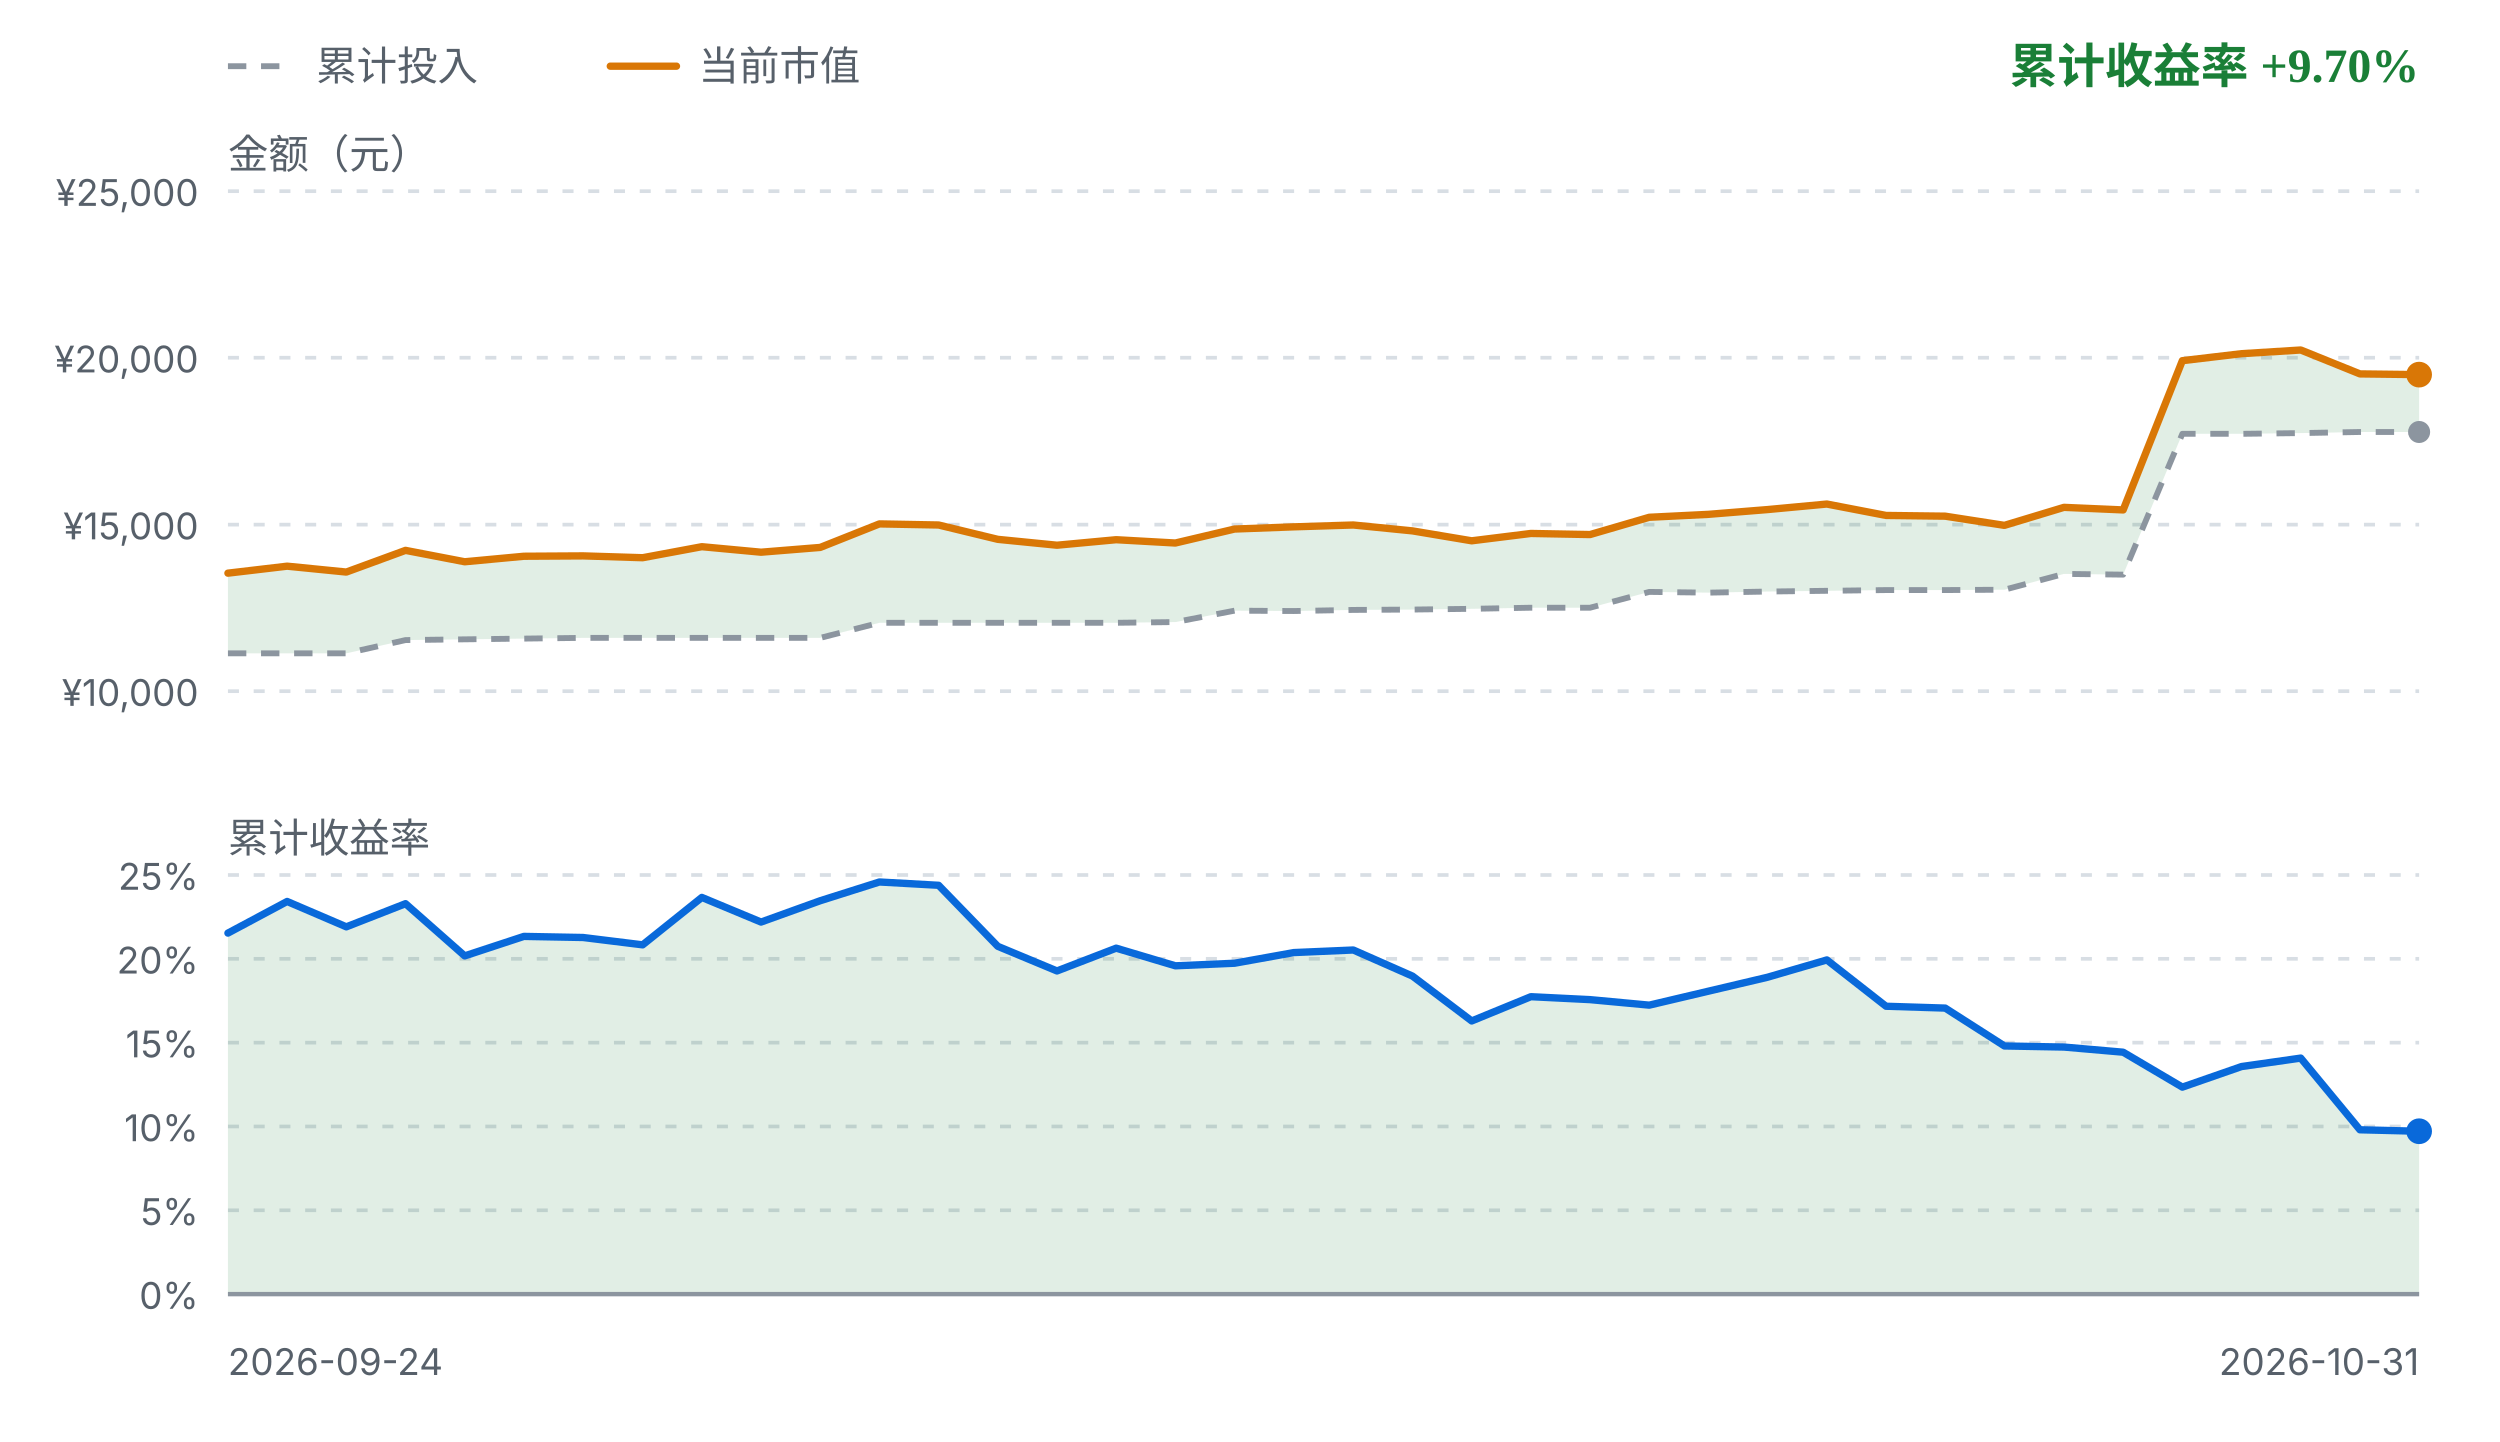
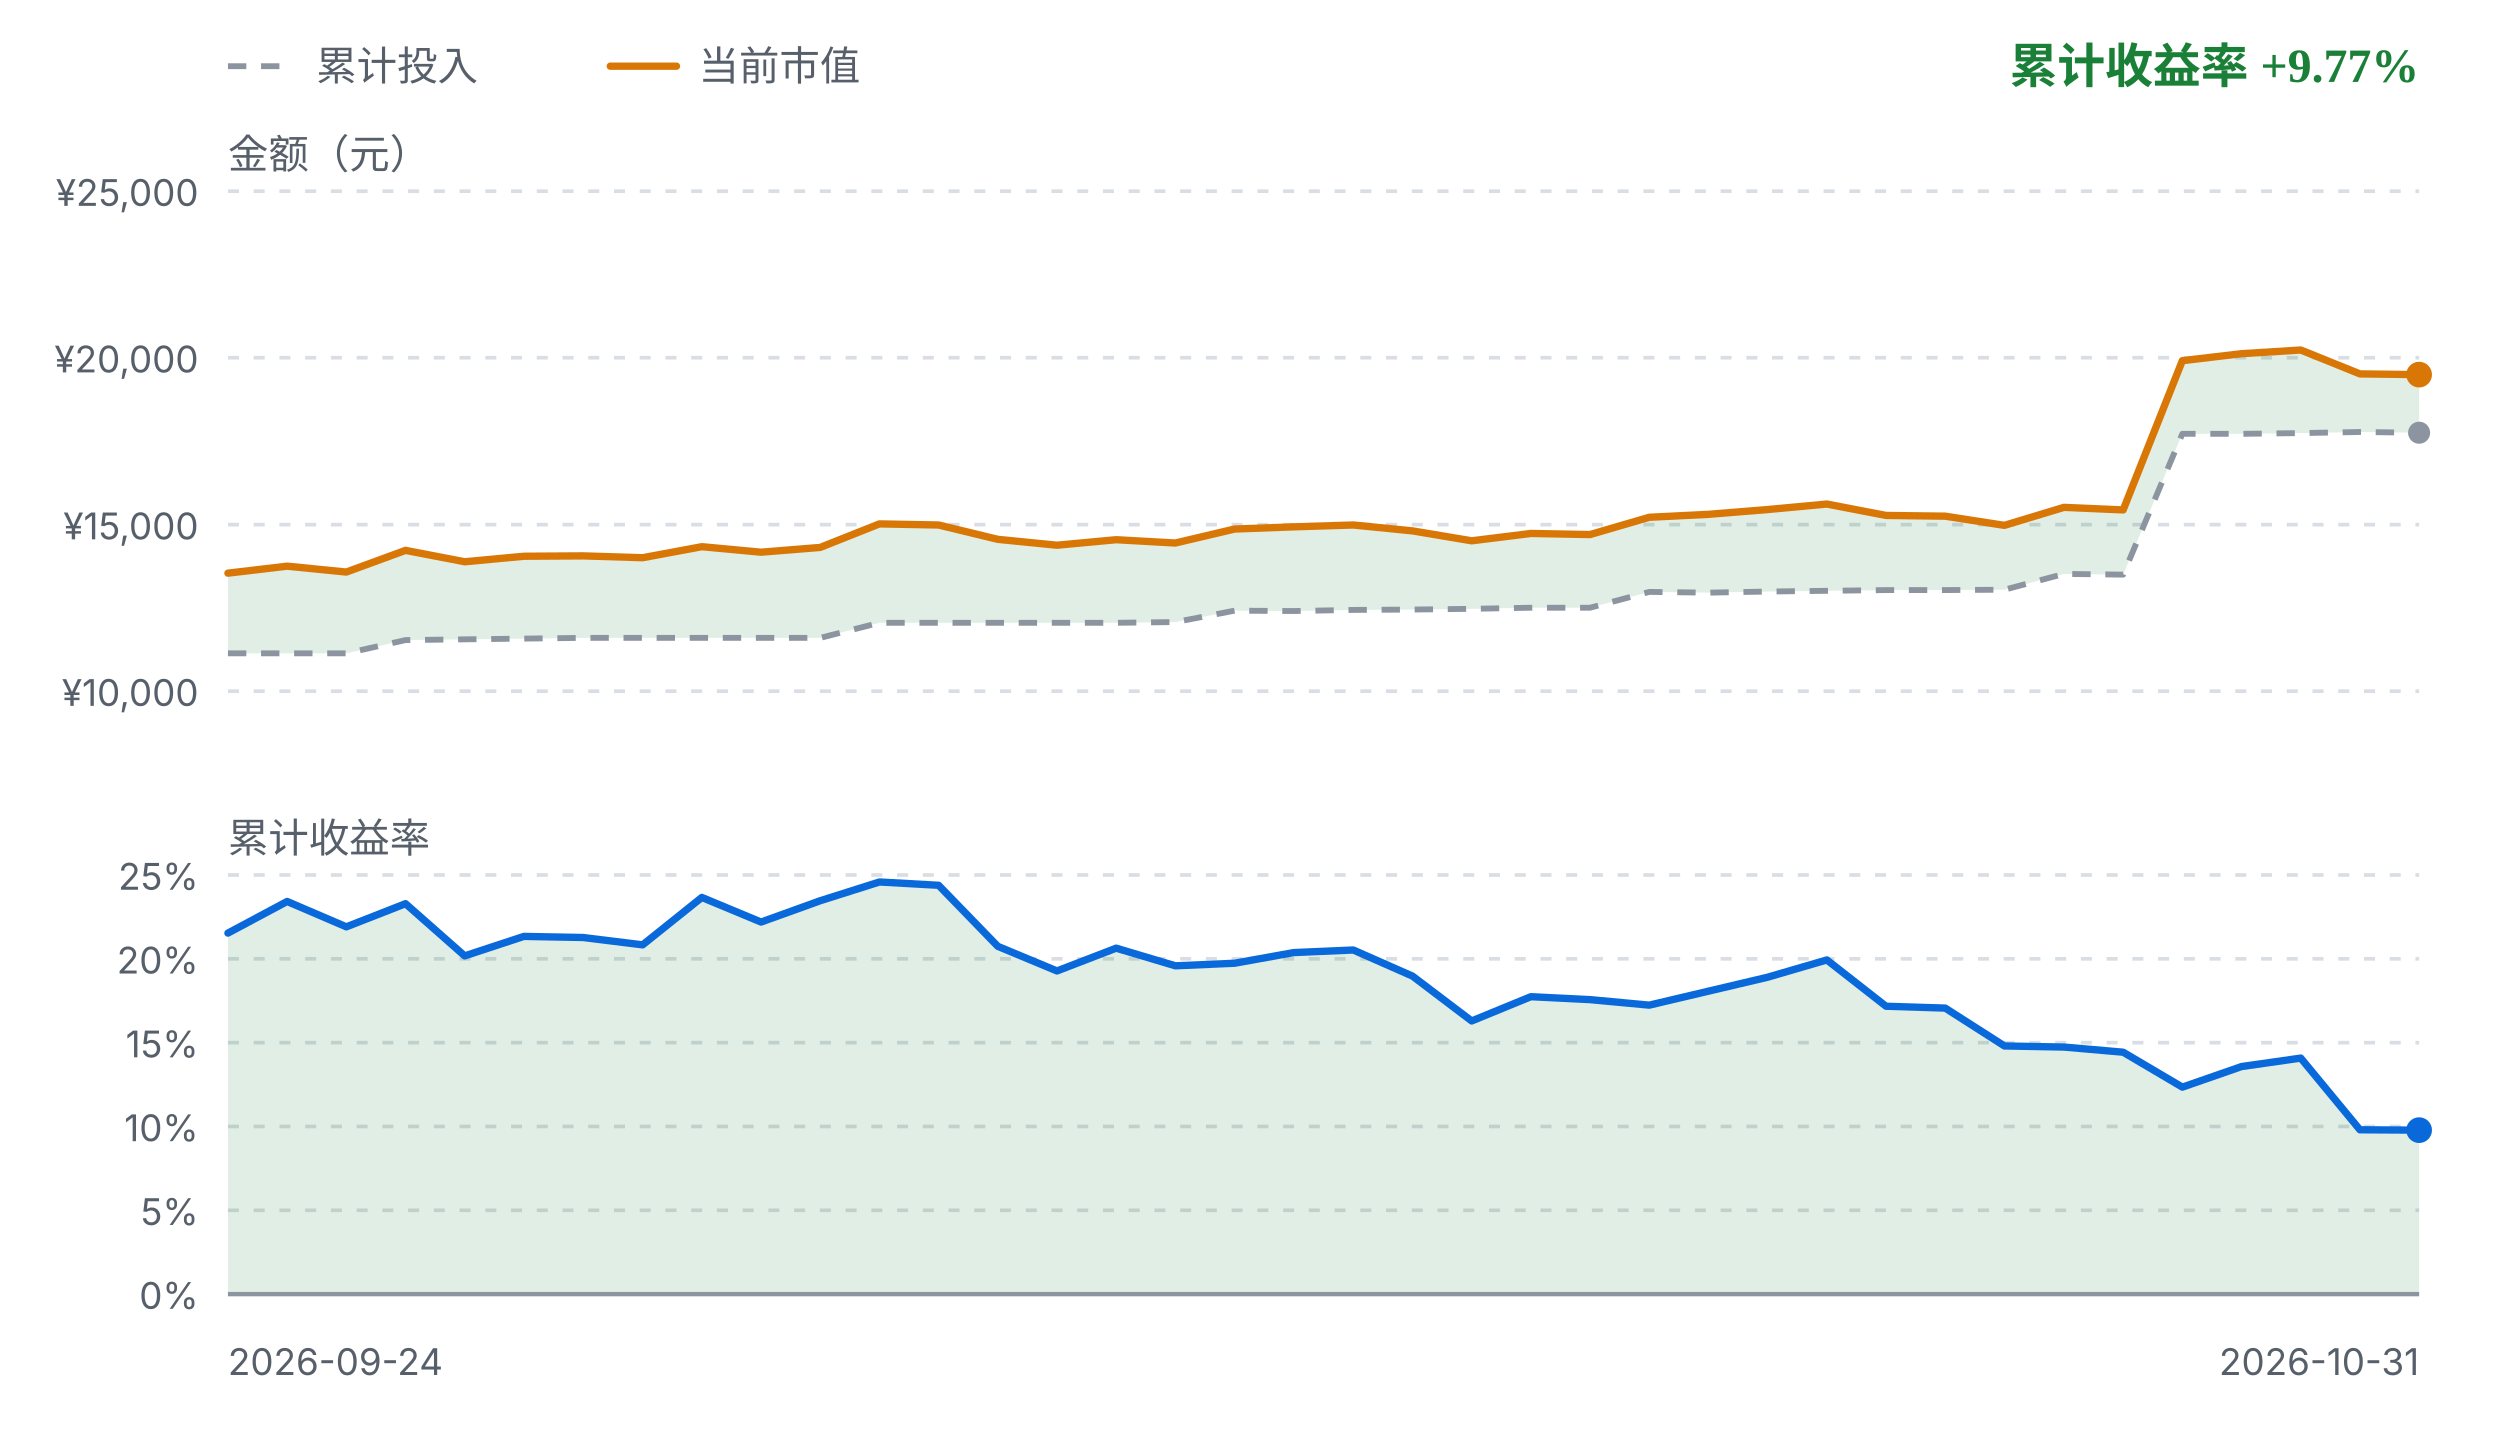
<svg xmlns="http://www.w3.org/2000/svg" viewBox="0 0 680 392" width="680" height="392" role="img" aria-label="FIRE 收益曲线">
  <style>
    .fg { fill: #1f2328; font-family: ui-sans-serif, system-ui, -apple-system, "Segoe UI", sans-serif; }
    .fg-muted { fill: #57606a; font-family: ui-sans-serif, system-ui, -apple-system, "Segoe UI", sans-serif; }
    .grid { stroke: #d8dee4; stroke-width: 1; stroke-dasharray: 3 4; }
    .zero { stroke: #8c959f; stroke-width: 1.2; }
    .basis { fill: none; stroke: #8c959f; stroke-width: 1.6; stroke-dasharray: 5 4; stroke-linejoin: round; }
    .value { fill: none; stroke: #d97706; stroke-width: 2; stroke-linejoin: round; stroke-linecap: round; }
    .rate { fill: none; stroke: #0969da; stroke-width: 2; stroke-linejoin: round; stroke-linecap: round; }
    .gap-up { fill: #1a7f37; fill-opacity: 0.13; }
    .gap-down { fill: #cf222e; fill-opacity: 0.13; }
    .rate-up { fill: #1a7f37; fill-opacity: 0.13; }
    .rate-down { fill: #cf222e; fill-opacity: 0.13; }
    .up { fill: #1a7f37; }
    .down { fill: #cf222e; }
    .dot-value { fill: #d97706; }
    .dot-basis { fill: #8c959f; }
    .dot-rate { fill: #0969da; }
    @media (prefers-color-scheme: dark) {
      .fg { fill: #e6edf3; }
      .fg-muted { fill: #8b949e; }
      .grid { stroke: #30363d; }
      .zero { stroke: #6e7681; }
      .basis { stroke: #6e7681; }
      .value { stroke: #f0b429; }
      .rate { stroke: #58a6ff; }
      .gap-up, .rate-up { fill: #3fb950; fill-opacity: 0.16; }
      .gap-down, .rate-down { fill: #f85149; fill-opacity: 0.16; }
      .up { fill: #3fb950; }
      .down { fill: #f85149; }
      .dot-value { fill: #f0b429; }
      .dot-basis { fill: #6e7681; }
      .dot-rate { fill: #58a6ff; }
    }
  </style>
  <line class="basis" x1="62" y1="18" x2="80" y2="18" />
  <text class="fg-muted" x="86" y="18" font-size="11" dominant-baseline="middle">累计投入</text>
  <line class="value" x1="166" y1="18" x2="184" y2="18" />
  <text class="fg-muted" x="190" y="18" font-size="11" dominant-baseline="middle">当前市值</text>
-   <text class="up" x="658" y="18" text-anchor="end" font-size="13" font-weight="600" dominant-baseline="middle">累计收益率 +9.70%</text>
+   <text class="up" x="658" y="18" text-anchor="end" font-size="13" font-weight="600" dominant-baseline="middle">累计收益率 +9.77%</text>
  <text class="fg-muted" x="62" y="42" font-size="11" dominant-baseline="middle">金额（元）</text>
  <line class="grid" x1="62" y1="52.0" x2="658" y2="52.0" />
  <text class="fg-muted" x="54" y="56.0" text-anchor="end" font-size="10">¥25,000</text>
  <line class="grid" x1="62" y1="97.3" x2="658" y2="97.3" />
  <text class="fg-muted" x="54" y="101.3" text-anchor="end" font-size="10">¥20,000</text>
  <line class="grid" x1="62" y1="142.7" x2="658" y2="142.7" />
  <text class="fg-muted" x="54" y="146.7" text-anchor="end" font-size="10">¥15,000</text>
  <line class="grid" x1="62" y1="188.0" x2="658" y2="188.0" />
  <text class="fg-muted" x="54" y="192.0" text-anchor="end" font-size="10">¥10,000</text>
-   <path d="M62.0,155.9 L78.1,154.0 L94.2,155.6 L110.3,149.7 L126.4,152.8 L142.5,151.3 L158.6,151.2 L174.8,151.7 L190.9,148.7 L207.0,150.2 L223.1,148.9 L239.2,142.5 L255.3,142.8 L271.4,146.7 L287.5,148.3 L303.6,146.8 L319.7,147.7 L335.8,143.9 L351.9,143.3 L368.1,142.8 L384.2,144.4 L400.3,147.1 L416.4,145.1 L432.5,145.4 L448.6,140.7 L464.7,139.9 L480.8,138.6 L496.9,137.1 L513.0,140.2 L529.1,140.4 L545.2,142.9 L561.4,138.0 L577.5,138.7 L593.6,98.1 L609.7,96.2 L625.8,95.2 L641.9,101.7 L658.0,101.9 L658.0,117.5 L641.9,117.5 L625.8,117.8 L609.7,118.0 L593.6,118.0 L577.5,156.3 L561.4,156.1 L545.2,160.4 L529.1,160.5 L513.0,160.5 L496.9,160.7 L480.8,160.9 L464.7,161.2 L448.6,161.0 L432.5,165.3 L416.4,165.3 L400.3,165.6 L384.2,165.8 L368.1,165.9 L351.9,166.2 L335.8,166.1 L319.7,169.2 L303.6,169.4 L287.5,169.4 L271.4,169.4 L255.3,169.4 L239.2,169.4 L223.1,173.5 L207.0,173.5 L190.9,173.5 L174.8,173.5 L158.6,173.5 L142.5,173.7 L126.4,173.9 L110.3,174.1 L94.2,177.7 L78.1,177.7 L62.0,177.7 Z" class="gap-up" />
-   <path d="M62.0,177.7 L78.1,177.7 L94.2,177.7 L110.3,174.1 L126.4,173.9 L142.5,173.7 L158.6,173.5 L174.8,173.5 L190.9,173.5 L207.0,173.5 L223.1,173.5 L239.2,169.4 L255.3,169.4 L271.4,169.4 L287.5,169.4 L303.6,169.4 L319.7,169.2 L335.8,166.1 L351.9,166.2 L368.1,165.9 L384.2,165.8 L400.3,165.6 L416.4,165.3 L432.5,165.3 L448.6,161.0 L464.7,161.2 L480.8,160.9 L496.9,160.7 L513.0,160.5 L529.1,160.5 L545.2,160.4 L561.4,156.1 L577.5,156.3 L593.6,118.0 L609.7,118.0 L625.8,117.8 L641.9,117.5 L658.0,117.5" class="basis" />
+   <path d="M62.0,155.9 L78.1,154.0 L94.2,155.6 L110.3,149.7 L126.4,152.8 L142.5,151.3 L158.6,151.2 L174.8,151.7 L190.9,148.7 L207.0,150.2 L223.1,148.9 L239.2,142.5 L255.3,142.8 L271.4,146.7 L287.5,148.3 L303.6,146.8 L319.7,147.7 L335.8,143.9 L351.9,143.3 L368.1,142.8 L384.2,144.4 L400.3,147.1 L416.4,145.1 L432.5,145.4 L448.6,140.7 L464.7,139.9 L480.8,138.6 L496.9,137.1 L513.0,140.2 L529.1,140.4 L545.2,142.9 L561.4,138.0 L577.5,138.7 L593.6,98.1 L609.7,96.2 L625.8,95.2 L641.9,101.7 L658.0,101.9 L658.0,117.7 L641.9,117.5 L625.8,117.8 L609.7,118.0 L593.6,118.0 L577.5,156.3 L561.4,156.1 L545.2,160.4 L529.1,160.5 L513.0,160.5 L496.9,160.7 L480.8,160.9 L464.7,161.2 L448.6,161.0 L432.5,165.3 L416.4,165.3 L400.3,165.6 L384.2,165.8 L368.1,165.9 L351.9,166.2 L335.8,166.1 L319.7,169.2 L303.6,169.4 L287.5,169.4 L271.4,169.4 L255.3,169.4 L239.2,169.4 L223.1,173.5 L207.0,173.5 L190.9,173.5 L174.8,173.5 L158.6,173.5 L142.5,173.7 L126.4,173.9 L110.3,174.1 L94.2,177.7 L78.1,177.7 L62.0,177.7 Z" class="gap-up" />
+   <path d="M62.0,177.7 L78.1,177.7 L94.2,177.7 L110.3,174.1 L126.4,173.9 L142.5,173.7 L158.6,173.5 L174.8,173.5 L190.9,173.5 L207.0,173.5 L223.1,173.5 L239.2,169.4 L255.3,169.4 L271.4,169.4 L287.5,169.4 L303.6,169.4 L319.7,169.2 L335.8,166.1 L351.9,166.2 L368.1,165.9 L384.2,165.8 L400.3,165.6 L416.4,165.3 L432.5,165.3 L448.6,161.0 L464.7,161.2 L480.8,160.9 L496.9,160.7 L513.0,160.5 L529.1,160.5 L545.2,160.4 L561.4,156.1 L577.5,156.3 L593.6,118.0 L609.7,118.0 L625.8,117.8 L641.9,117.5 L658.0,117.7" class="basis" />
  <path d="M62.0,155.9 L78.1,154.0 L94.2,155.6 L110.3,149.7 L126.4,152.8 L142.5,151.3 L158.6,151.2 L174.8,151.7 L190.9,148.7 L207.0,150.2 L223.1,148.9 L239.2,142.5 L255.3,142.8 L271.4,146.7 L287.5,148.3 L303.6,146.8 L319.7,147.7 L335.8,143.9 L351.9,143.3 L368.1,142.8 L384.2,144.4 L400.3,147.1 L416.4,145.1 L432.5,145.4 L448.6,140.7 L464.7,139.9 L480.8,138.6 L496.9,137.1 L513.0,140.2 L529.1,140.4 L545.2,142.9 L561.4,138.0 L577.5,138.7 L593.6,98.1 L609.7,96.2 L625.8,95.2 L641.9,101.7 L658.0,101.9" class="value" />
-   <circle class="dot-basis" cx="658.0" cy="117.5" r="3" />
+   <circle class="dot-basis" cx="658.0" cy="117.7" r="3" />
  <circle class="dot-value" cx="658.0" cy="101.9" r="3.5" />
  <text class="fg-muted" x="62" y="228" font-size="11" dominant-baseline="middle">累计收益率</text>
  <line class="grid" x1="62" y1="238.0" x2="658" y2="238.0" />
  <text class="fg-muted" x="54" y="242.0" text-anchor="end" font-size="10">25%</text>
  <line class="grid" x1="62" y1="260.8" x2="658" y2="260.8" />
  <text class="fg-muted" x="54" y="264.8" text-anchor="end" font-size="10">20%</text>
  <line class="grid" x1="62" y1="283.6" x2="658" y2="283.6" />
  <text class="fg-muted" x="54" y="287.6" text-anchor="end" font-size="10">15%</text>
  <line class="grid" x1="62" y1="306.4" x2="658" y2="306.4" />
  <text class="fg-muted" x="54" y="310.4" text-anchor="end" font-size="10">10%</text>
  <line class="grid" x1="62" y1="329.2" x2="658" y2="329.2" />
  <text class="fg-muted" x="54" y="333.2" text-anchor="end" font-size="10">5%</text>
  <line class="grid" x1="62" y1="352.0" x2="658" y2="352.0" />
  <text class="fg-muted" x="54" y="356.0" text-anchor="end" font-size="10">0%</text>
-   <path d="M62.0,253.8 L78.1,245.2 L94.2,252.1 L110.3,245.8 L126.4,260.0 L142.5,254.7 L158.6,255.0 L174.8,257.0 L190.9,244.1 L207.0,250.8 L223.1,245.0 L239.2,239.9 L255.3,240.8 L271.4,257.4 L287.5,264.1 L303.6,257.9 L319.7,262.7 L335.8,262.0 L351.9,259.1 L368.1,258.4 L384.2,265.5 L400.3,277.7 L416.4,271.1 L432.5,271.9 L448.6,273.4 L464.7,269.6 L480.8,265.8 L496.9,261.1 L513.0,273.7 L529.1,274.2 L545.2,284.5 L561.4,284.8 L577.5,286.2 L593.6,295.7 L609.7,290.1 L625.8,287.8 L641.9,307.3 L658.0,307.7 L658.0,352.0 L62.0,352.0 Z" class="rate-up" />
+   <path d="M62.0,253.8 L78.1,245.2 L94.2,252.1 L110.3,245.8 L126.4,260.0 L142.5,254.7 L158.6,255.0 L174.8,257.0 L190.9,244.1 L207.0,250.8 L223.1,245.0 L239.2,239.9 L255.3,240.8 L271.4,257.4 L287.5,264.1 L303.6,257.9 L319.7,262.7 L335.8,262.0 L351.9,259.1 L368.1,258.4 L384.2,265.5 L400.3,277.7 L416.4,271.1 L432.5,271.9 L448.6,273.4 L464.7,269.6 L480.8,265.8 L496.9,261.1 L513.0,273.7 L529.1,274.2 L545.2,284.5 L561.4,284.8 L577.5,286.2 L593.6,295.7 L609.7,290.1 L625.8,287.8 L641.9,307.3 L658.0,307.4 L658.0,352.0 L62.0,352.0 Z" class="rate-up" />
  <line class="zero" x1="62" y1="352.0" x2="658" y2="352.0" />
-   <path d="M62.0,253.8 L78.1,245.2 L94.2,252.1 L110.3,245.8 L126.4,260.0 L142.5,254.7 L158.6,255.0 L174.8,257.0 L190.9,244.1 L207.0,250.8 L223.1,245.0 L239.2,239.9 L255.3,240.8 L271.4,257.4 L287.5,264.1 L303.6,257.9 L319.7,262.7 L335.8,262.0 L351.9,259.1 L368.1,258.4 L384.2,265.5 L400.3,277.7 L416.4,271.1 L432.5,271.9 L448.6,273.4 L464.7,269.6 L480.8,265.8 L496.9,261.1 L513.0,273.7 L529.1,274.2 L545.2,284.5 L561.4,284.8 L577.5,286.2 L593.6,295.7 L609.7,290.1 L625.8,287.8 L641.9,307.3 L658.0,307.7" class="rate" />
-   <circle class="dot-rate" cx="658.0" cy="307.7" r="3.5" />
+   <path d="M62.0,253.8 L78.1,245.2 L94.2,252.1 L110.3,245.8 L126.4,260.0 L142.5,254.7 L158.6,255.0 L174.8,257.0 L190.9,244.1 L207.0,250.8 L223.1,245.0 L239.2,239.9 L255.3,240.8 L271.4,257.4 L287.5,264.1 L303.6,257.9 L319.7,262.7 L335.8,262.0 L351.9,259.1 L368.1,258.4 L384.2,265.5 L400.3,277.7 L416.4,271.1 L432.5,271.9 L448.6,273.4 L464.7,269.6 L480.8,265.8 L496.9,261.1 L513.0,273.7 L529.1,274.2 L545.2,284.5 L561.4,284.8 L577.5,286.2 L593.6,295.7 L609.7,290.1 L625.8,287.8 L641.9,307.3 L658.0,307.4" class="rate" />
+   <circle class="dot-rate" cx="658.0" cy="307.4" r="3.5" />
  <text class="fg-muted" x="62" y="374" font-size="10">2026-09-24</text>
  <text class="fg-muted" x="658" y="374" text-anchor="end" font-size="10">2026-10-31</text>
</svg>
